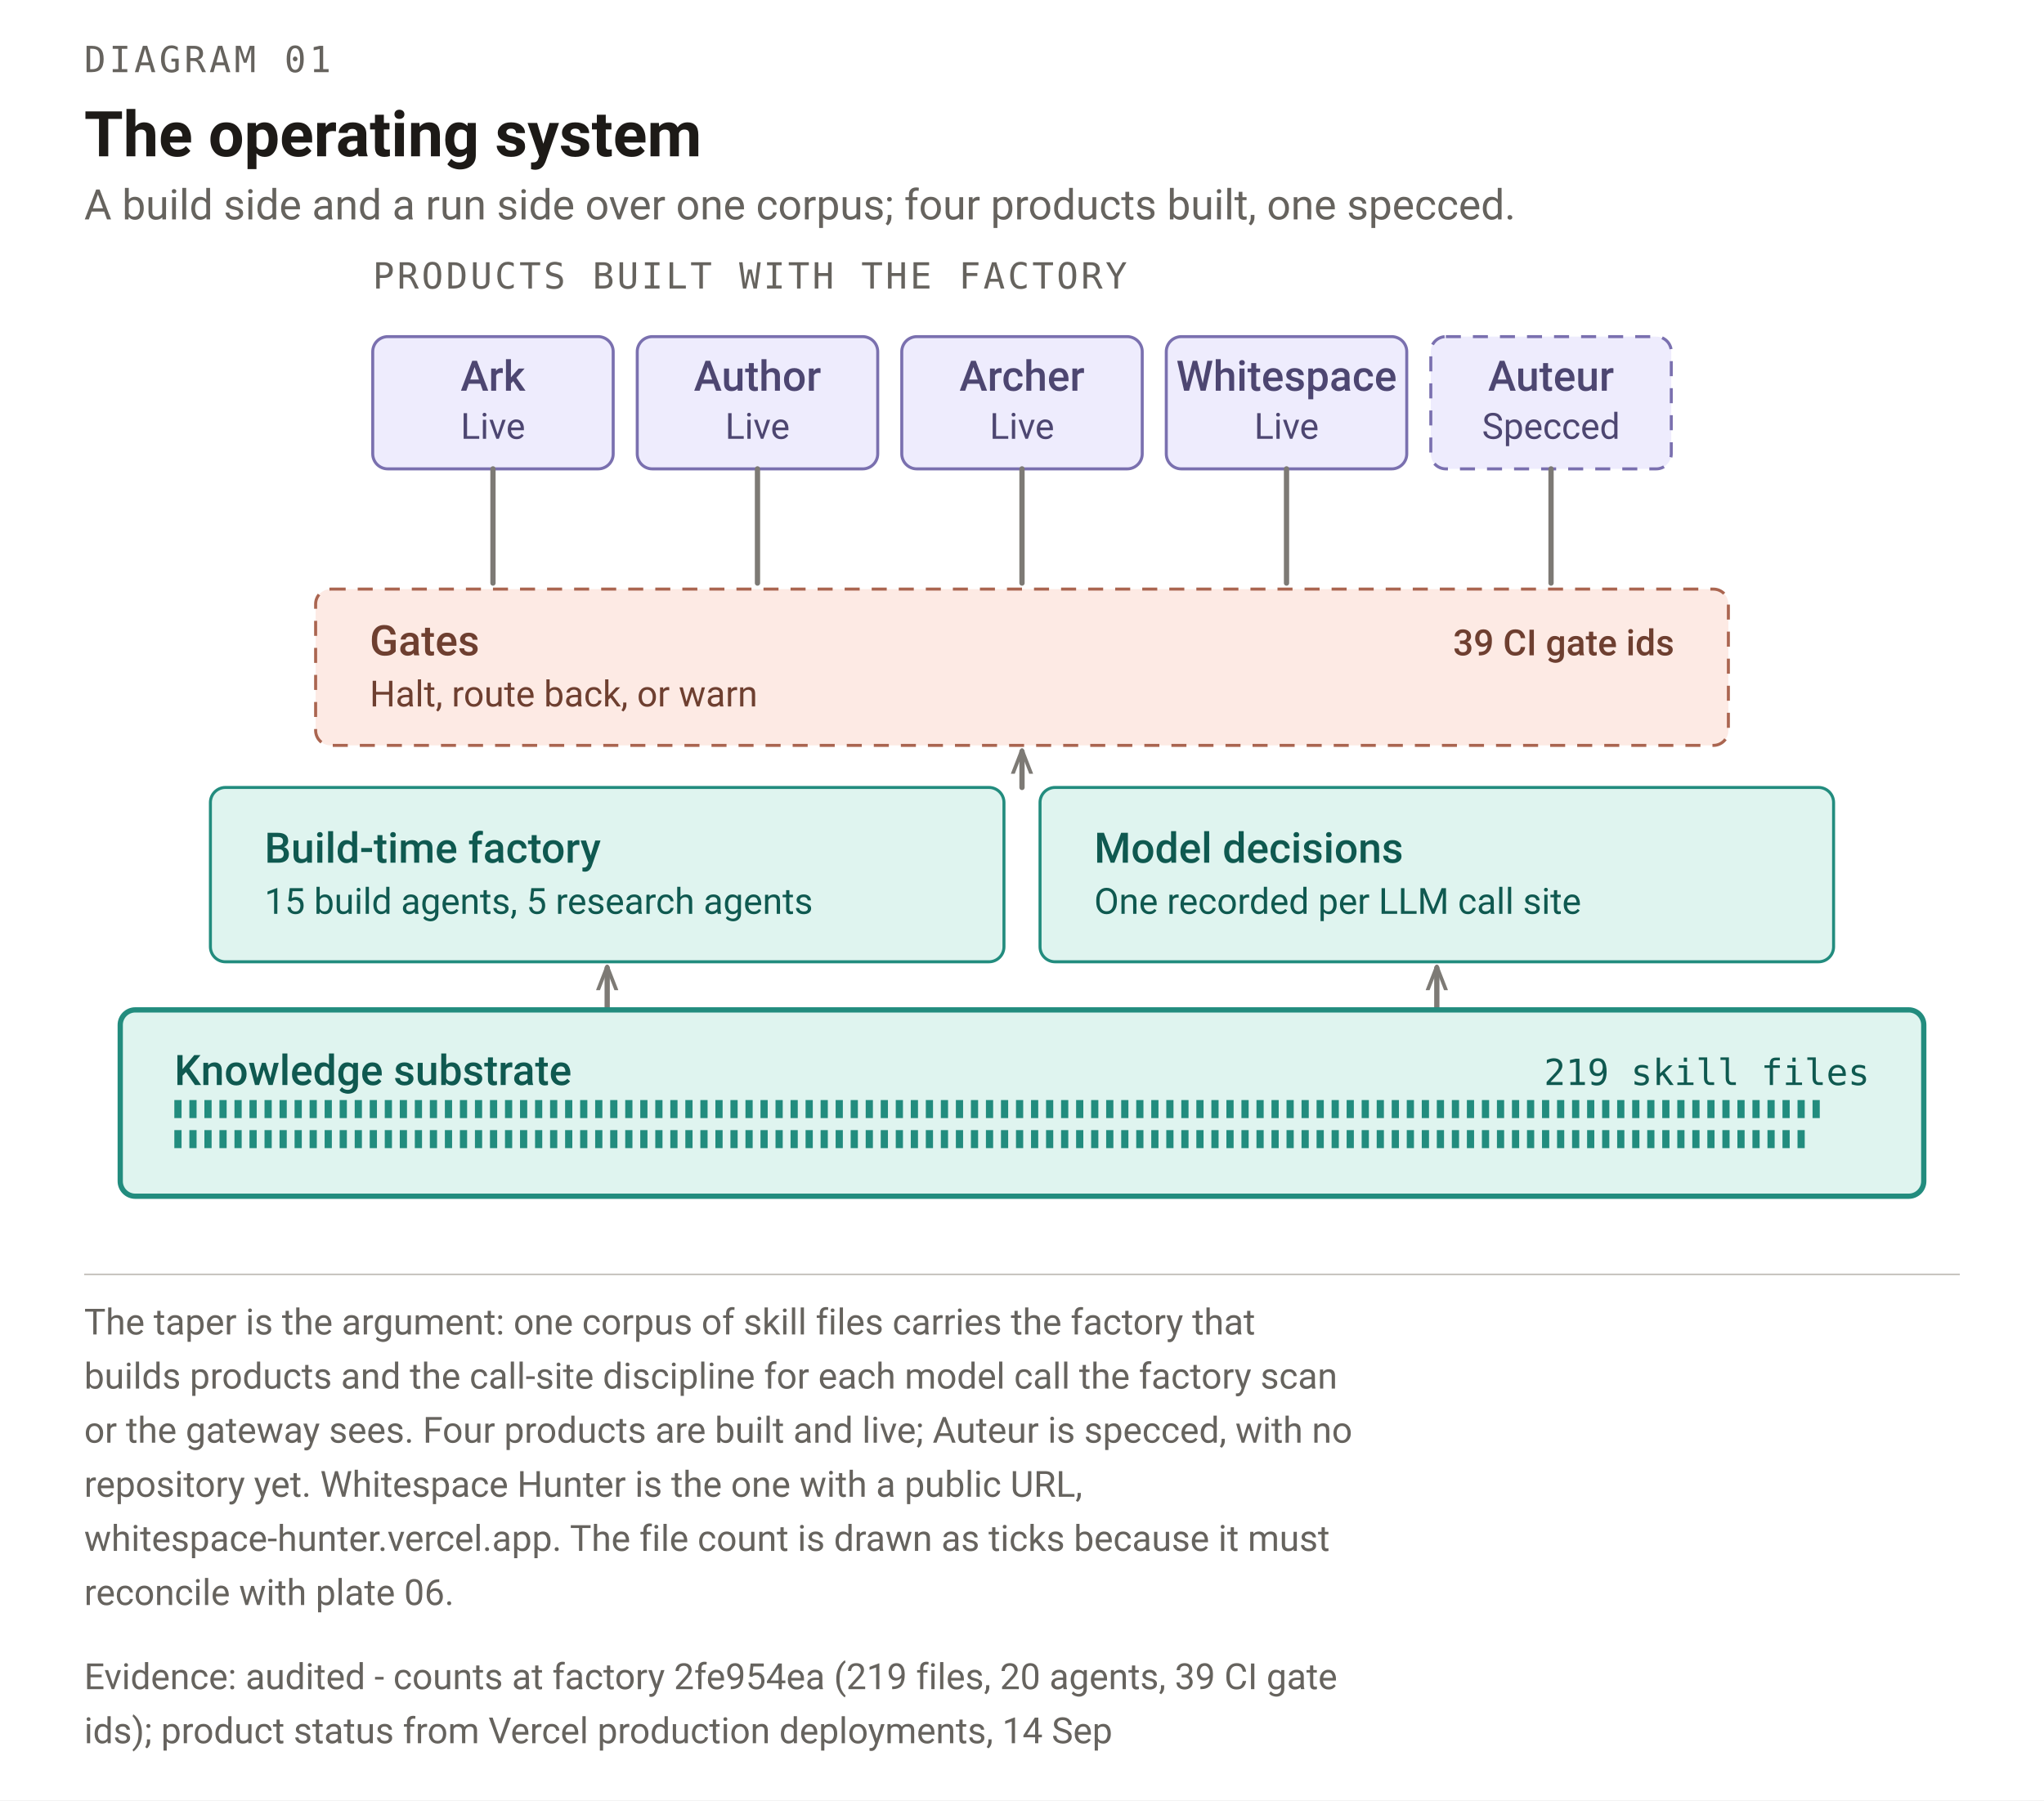
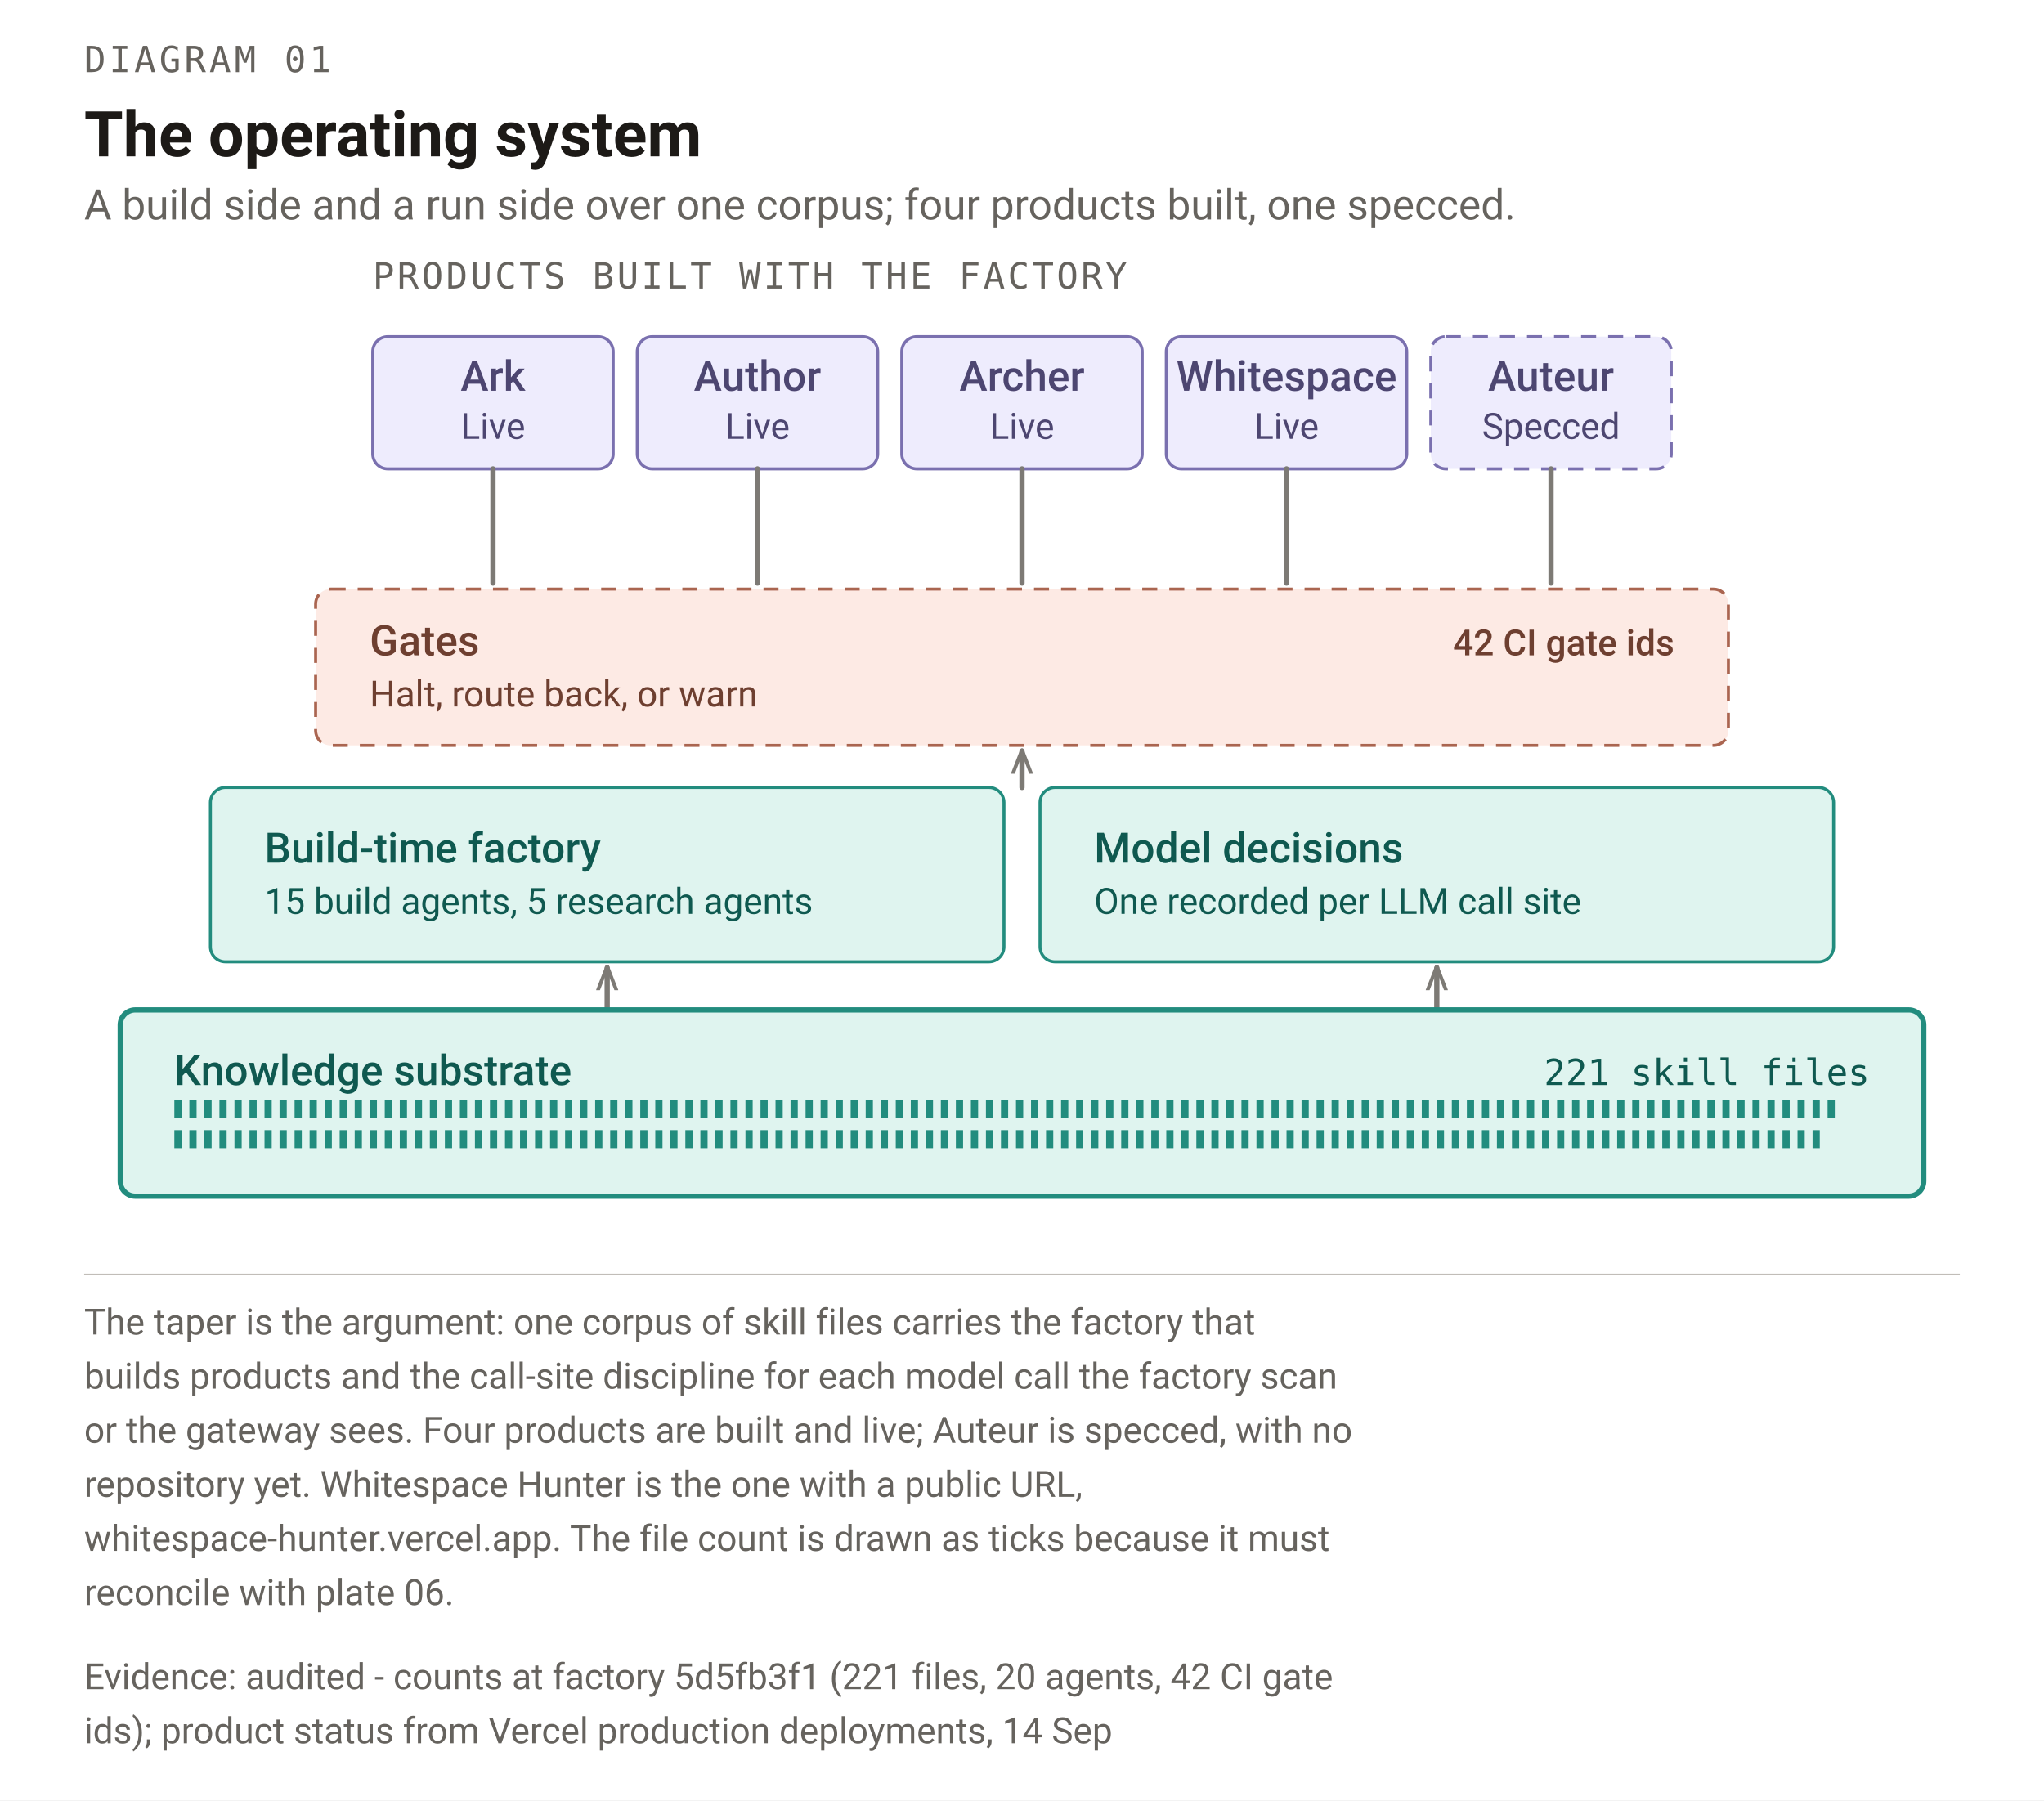
<svg xmlns="http://www.w3.org/2000/svg" viewBox="0 0 680 599" width="100%" role="img" aria-label="The operating system. A build side and a run side over one corpus; four products built, one specced.">
  <style>text{font-family:system-ui,-apple-system,'Segoe UI',Roboto,'Helvetica Neue',sans-serif}text.mono{font-family:ui-monospace,'SFMono-Regular','Cascadia Mono','Segoe UI Mono','DejaVu Sans Mono','Liberation Mono',monospace}.num{font-variant-numeric:tabular-nums}@media (prefers-color-scheme:dark){.teal-f{fill:#122925;stroke:#61c2b2}.teal-o{stroke:#61c2b2}.teal-t{fill:#bee8e0}.teal-m{fill:#61c2b2}.teal-h{stroke:#32a091}.purple-f{fill:#242232;stroke:#ada4e6}.purple-o{stroke:#ada4e6}.purple-t{fill:#dddafb}.purple-m{fill:#ada4e6}.purple-h{stroke:#8b81c5}.coral-f{fill:#311f19;stroke:#e39982}.coral-o{stroke:#e39982}.coral-t{fill:#fad5c9}.coral-m{fill:#e39982}.coral-h{stroke:#c0765f}.gray-f{fill:#262421;stroke:#b1ada8}.gray-o{stroke:#b1ada8}.gray-t{fill:#e1ddd8}.gray-m{fill:#b1ada8}.gray-h{stroke:#8f8b87}.surface{fill:#0d0b08}.ink{fill:#ebe7e2}.mute{fill:#dbd7d2}.rule{stroke:#5b5753}}[data-theme=dark] .teal-f{fill:#122925;stroke:#61c2b2}[data-theme=dark] .teal-o{stroke:#61c2b2}[data-theme=dark] .teal-t{fill:#bee8e0}[data-theme=dark] .teal-m{fill:#61c2b2}[data-theme=dark] .teal-h{stroke:#32a091}[data-theme=dark] .purple-f{fill:#242232;stroke:#ada4e6}[data-theme=dark] .purple-o{stroke:#ada4e6}[data-theme=dark] .purple-t{fill:#dddafb}[data-theme=dark] .purple-m{fill:#ada4e6}[data-theme=dark] .purple-h{stroke:#8b81c5}[data-theme=dark] .coral-f{fill:#311f19;stroke:#e39982}[data-theme=dark] .coral-o{stroke:#e39982}[data-theme=dark] .coral-t{fill:#fad5c9}[data-theme=dark] .coral-m{fill:#e39982}[data-theme=dark] .coral-h{stroke:#c0765f}[data-theme=dark] .gray-f{fill:#262421;stroke:#b1ada8}[data-theme=dark] .gray-o{stroke:#b1ada8}[data-theme=dark] .gray-t{fill:#e1ddd8}[data-theme=dark] .gray-m{fill:#b1ada8}[data-theme=dark] .gray-h{stroke:#8f8b87}[data-theme=dark] .surface{fill:#0d0b08}[data-theme=dark] .ink{fill:#ebe7e2}[data-theme=dark] .mute{fill:#dbd7d2}[data-theme=dark] .rule{stroke:#5b5753}[data-theme=light] .teal-f{fill:#dff4ef;stroke:#228c7e}[data-theme=light] .teal-o{stroke:#228c7e}[data-theme=light] .teal-t{fill:#0f5950}[data-theme=light] .teal-m{fill:#228c7e}[data-theme=light] .teal-h{stroke:#32a091}[data-theme=light] .purple-f{fill:#eeecfd;stroke:#7a70af}[data-theme=light] .purple-o{stroke:#7a70af}[data-theme=light] .purple-t{fill:#4d4671}[data-theme=light] .purple-m{fill:#7a70af}[data-theme=light] .purple-h{stroke:#8b81c5}[data-theme=light] .coral-f{fill:#fdeae4;stroke:#aa6550}[data-theme=light] .coral-o{stroke:#aa6550}[data-theme=light] .coral-t{fill:#6e3f30}[data-theme=light] .coral-m{fill:#aa6550}[data-theme=light] .coral-h{stroke:#c0765f}[data-theme=light] .gray-f{fill:#f2eee9;stroke:#7d7a75}[data-theme=light] .gray-o{stroke:#7d7a75}[data-theme=light] .gray-t{fill:#504c48}[data-theme=light] .gray-m{fill:#7d7a75}[data-theme=light] .gray-h{stroke:#8f8b87}[data-theme=light] .surface{fill:#ffffff}[data-theme=light] .ink{fill:#1d1a17}[data-theme=light] .mute{fill:#66635e}[data-theme=light] .rule{stroke:#c1bdb8}</style>
  <defs>
    <marker id="ar-teal" viewBox="0 0 10 10" refX="8.5" refY="5" markerWidth="5" markerHeight="5" orient="auto-start-reverse">
      <path d="M0,1.5 L9,5 L0,8.5" fill="none" stroke="#228c7e" stroke-width="1.4" stroke-linecap="round" stroke-linejoin="round" class="teal-o" />
    </marker>
    <marker id="ar-purple" viewBox="0 0 10 10" refX="8.5" refY="5" markerWidth="5" markerHeight="5" orient="auto-start-reverse">
      <path d="M0,1.5 L9,5 L0,8.5" fill="none" stroke="#7a70af" stroke-width="1.4" stroke-linecap="round" stroke-linejoin="round" class="purple-o" />
    </marker>
    <marker id="ar-coral" viewBox="0 0 10 10" refX="8.5" refY="5" markerWidth="5" markerHeight="5" orient="auto-start-reverse">
      <path d="M0,1.5 L9,5 L0,8.5" fill="none" stroke="#aa6550" stroke-width="1.4" stroke-linecap="round" stroke-linejoin="round" class="coral-o" />
    </marker>
    <marker id="ar-gray" viewBox="0 0 10 10" refX="8.5" refY="5" markerWidth="5" markerHeight="5" orient="auto-start-reverse">
      <path d="M0,1.5 L9,5 L0,8.5" fill="none" stroke="#7d7a75" stroke-width="1.4" stroke-linecap="round" stroke-linejoin="round" class="gray-o" />
    </marker>
  </defs>
  <rect x="0" y="0" width="680" height="599" fill="#ffffff" class="surface" />
  <text x="28" y="24" font-size="12" fill="#66635e" letter-spacing="1.1" class="mute mono">DIAGRAM 01</text>
  <text x="28" y="52" font-size="21" fill="#1d1a17" font-weight="600" class="ink">The operating system</text>
  <text x="28" y="73" font-size="14" fill="#66635e" class="mute">A build side and a run side over one corpus; four products built, one specced.</text>
  <text x="124" y="96" font-size="12" fill="#66635e" font-weight="500" letter-spacing="0.9" class="mute mono">PRODUCTS BUILT WITH THE FACTORY</text>
  <rect x="124" y="112" width="80" height="44" rx="5" fill="#eeecfd" stroke="#7a70af" stroke-width="1.0" class="purple-f" />
  <text x="164.0" y="130" font-size="14" fill="#4d4671" text-anchor="middle" font-weight="500" class="purple-t">Ark</text>
  <text x="164.0" y="146" font-size="12" fill="#4d4671" text-anchor="middle" class="purple-t">Live</text>
  <line x1="164.0" y1="156" x2="164.0" y2="194" stroke="#7d7a75" stroke-width="1.75" stroke-linecap="round" class="gray-o" />
  <rect x="212" y="112" width="80" height="44" rx="5" fill="#eeecfd" stroke="#7a70af" stroke-width="1.0" class="purple-f" />
  <text x="252.0" y="130" font-size="14" fill="#4d4671" text-anchor="middle" font-weight="500" class="purple-t">Author</text>
  <text x="252.0" y="146" font-size="12" fill="#4d4671" text-anchor="middle" class="purple-t">Live</text>
  <line x1="252.0" y1="156" x2="252.0" y2="194" stroke="#7d7a75" stroke-width="1.75" stroke-linecap="round" class="gray-o" />
  <rect x="300" y="112" width="80" height="44" rx="5" fill="#eeecfd" stroke="#7a70af" stroke-width="1.0" class="purple-f" />
  <text x="340.0" y="130" font-size="14" fill="#4d4671" text-anchor="middle" font-weight="500" class="purple-t">Archer</text>
  <text x="340.0" y="146" font-size="12" fill="#4d4671" text-anchor="middle" class="purple-t">Live</text>
  <line x1="340.0" y1="156" x2="340.0" y2="194" stroke="#7d7a75" stroke-width="1.75" stroke-linecap="round" class="gray-o" />
  <rect x="388" y="112" width="80" height="44" rx="5" fill="#eeecfd" stroke="#7a70af" stroke-width="1.0" class="purple-f" />
  <text x="428.0" y="130" font-size="14" fill="#4d4671" text-anchor="middle" font-weight="500" class="purple-t">Whitespace</text>
  <text x="428.0" y="146" font-size="12" fill="#4d4671" text-anchor="middle" class="purple-t">Live</text>
  <line x1="428.0" y1="156" x2="428.0" y2="194" stroke="#7d7a75" stroke-width="1.75" stroke-linecap="round" class="gray-o" />
  <rect x="476" y="112" width="80" height="44" rx="5" fill="#eeecfd" stroke="#7a70af" stroke-width="1.0" stroke-dasharray="5 4" class="purple-f" />
  <text x="516.0" y="130" font-size="14" fill="#4d4671" text-anchor="middle" font-weight="500" class="purple-t">Auteur</text>
  <text x="516.0" y="146" font-size="12" fill="#4d4671" text-anchor="middle" class="purple-t">Specced</text>
  <line x1="516.0" y1="156" x2="516.0" y2="194" stroke="#7d7a75" stroke-width="1.75" stroke-linecap="round" class="gray-o" />
  <rect x="105" y="196" width="470" height="52" rx="5" fill="#fdeae4" stroke="#aa6550" stroke-width="1.0" stroke-dasharray="5 4" class="coral-f" />
  <text x="123" y="218.04" font-size="14" fill="#6e3f30" font-weight="500" class="coral-t">Gates</text>
  <text x="123" y="235.04" font-size="12" fill="#6e3f30" class="coral-t">Halt, route back, or warn</text>
-   <text x="557" y="218.04" font-size="12" fill="#6e3f30" text-anchor="end" font-weight="500" class="coral-t">39 CI gate ids</text>
+   <text x="557" y="218.04" font-size="12" fill="#6e3f30" text-anchor="end" font-weight="500" class="coral-t">42 CI gate ids</text>
  <line x1="340" y1="262" x2="340" y2="250" stroke="#7d7a75" stroke-width="1.75" stroke-linecap="round" marker-end="url(#ar-gray)" class="gray-o" />
  <rect x="70" y="262" width="264" height="58" rx="5" fill="#dff4ef" stroke="#228c7e" stroke-width="1.0" class="teal-f" />
  <text x="88" y="287.04" font-size="14" fill="#0f5950" font-weight="500" class="teal-t">Build-time factory</text>
  <text x="88" y="304.04" font-size="12" fill="#0f5950" class="teal-t">15 build agents, 5 research agents</text>
  <rect x="346" y="262" width="264" height="58" rx="5" fill="#dff4ef" stroke="#228c7e" stroke-width="1.0" class="teal-f" />
  <text x="364" y="287.04" font-size="14" fill="#0f5950" font-weight="500" class="teal-t">Model decisions</text>
  <text x="364" y="304.04" font-size="12" fill="#0f5950" class="teal-t">One recorded per LLM call site</text>
  <line x1="202" y1="336" x2="202" y2="322" stroke="#7d7a75" stroke-width="1.75" stroke-linecap="round" marker-end="url(#ar-gray)" class="gray-o" />
  <line x1="478" y1="336" x2="478" y2="322" stroke="#7d7a75" stroke-width="1.75" stroke-linecap="round" marker-end="url(#ar-gray)" class="gray-o" />
  <rect x="40" y="336" width="600" height="62" rx="5" fill="#dff4ef" stroke="#228c7e" stroke-width="1.75" class="teal-f" />
  <text x="58" y="361" font-size="14" fill="#0f5950" font-weight="500" class="teal-t">Knowledge substrate</text>
-   <text x="622" y="361" font-size="12" fill="#0f5950" text-anchor="end" font-weight="500" class="teal-t mono">219 skill files</text>
+   <text x="622" y="361" font-size="12" fill="#0f5950" text-anchor="end" font-weight="500" class="teal-t mono">221 skill files</text>
  <rect x="58.0" y="366" width="2.4" height="6" rx="0" fill="#228c7e" class="teal-m" />
  <rect x="63.0" y="366" width="2.4" height="6" rx="0" fill="#228c7e" class="teal-m" />
  <rect x="68.0" y="366" width="2.4" height="6" rx="0" fill="#228c7e" class="teal-m" />
  <rect x="73.0" y="366" width="2.4" height="6" rx="0" fill="#228c7e" class="teal-m" />
  <rect x="78.0" y="366" width="2.4" height="6" rx="0" fill="#228c7e" class="teal-m" />
  <rect x="83.0" y="366" width="2.4" height="6" rx="0" fill="#228c7e" class="teal-m" />
  <rect x="88.0" y="366" width="2.4" height="6" rx="0" fill="#228c7e" class="teal-m" />
  <rect x="93.0" y="366" width="2.4" height="6" rx="0" fill="#228c7e" class="teal-m" />
  <rect x="98.0" y="366" width="2.4" height="6" rx="0" fill="#228c7e" class="teal-m" />
  <rect x="103.0" y="366" width="2.4" height="6" rx="0" fill="#228c7e" class="teal-m" />
  <rect x="108.0" y="366" width="2.4" height="6" rx="0" fill="#228c7e" class="teal-m" />
  <rect x="113.0" y="366" width="2.4" height="6" rx="0" fill="#228c7e" class="teal-m" />
  <rect x="118.0" y="366" width="2.4" height="6" rx="0" fill="#228c7e" class="teal-m" />
  <rect x="123.0" y="366" width="2.4" height="6" rx="0" fill="#228c7e" class="teal-m" />
  <rect x="128.0" y="366" width="2.4" height="6" rx="0" fill="#228c7e" class="teal-m" />
  <rect x="133.0" y="366" width="2.4" height="6" rx="0" fill="#228c7e" class="teal-m" />
  <rect x="138.0" y="366" width="2.4" height="6" rx="0" fill="#228c7e" class="teal-m" />
  <rect x="143.0" y="366" width="2.4" height="6" rx="0" fill="#228c7e" class="teal-m" />
  <rect x="148.0" y="366" width="2.4" height="6" rx="0" fill="#228c7e" class="teal-m" />
  <rect x="153.0" y="366" width="2.4" height="6" rx="0" fill="#228c7e" class="teal-m" />
  <rect x="158.0" y="366" width="2.4" height="6" rx="0" fill="#228c7e" class="teal-m" />
  <rect x="163.0" y="366" width="2.4" height="6" rx="0" fill="#228c7e" class="teal-m" />
  <rect x="168.0" y="366" width="2.4" height="6" rx="0" fill="#228c7e" class="teal-m" />
  <rect x="173.0" y="366" width="2.4" height="6" rx="0" fill="#228c7e" class="teal-m" />
  <rect x="178.0" y="366" width="2.4" height="6" rx="0" fill="#228c7e" class="teal-m" />
  <rect x="183.0" y="366" width="2.4" height="6" rx="0" fill="#228c7e" class="teal-m" />
  <rect x="188.0" y="366" width="2.4" height="6" rx="0" fill="#228c7e" class="teal-m" />
  <rect x="193.0" y="366" width="2.4" height="6" rx="0" fill="#228c7e" class="teal-m" />
  <rect x="198.0" y="366" width="2.4" height="6" rx="0" fill="#228c7e" class="teal-m" />
  <rect x="203.0" y="366" width="2.4" height="6" rx="0" fill="#228c7e" class="teal-m" />
  <rect x="208.0" y="366" width="2.4" height="6" rx="0" fill="#228c7e" class="teal-m" />
  <rect x="213.0" y="366" width="2.4" height="6" rx="0" fill="#228c7e" class="teal-m" />
  <rect x="218.0" y="366" width="2.4" height="6" rx="0" fill="#228c7e" class="teal-m" />
  <rect x="223.0" y="366" width="2.4" height="6" rx="0" fill="#228c7e" class="teal-m" />
  <rect x="228.0" y="366" width="2.4" height="6" rx="0" fill="#228c7e" class="teal-m" />
  <rect x="233.0" y="366" width="2.4" height="6" rx="0" fill="#228c7e" class="teal-m" />
  <rect x="238.0" y="366" width="2.4" height="6" rx="0" fill="#228c7e" class="teal-m" />
  <rect x="243.0" y="366" width="2.4" height="6" rx="0" fill="#228c7e" class="teal-m" />
  <rect x="248.0" y="366" width="2.4" height="6" rx="0" fill="#228c7e" class="teal-m" />
  <rect x="253.0" y="366" width="2.4" height="6" rx="0" fill="#228c7e" class="teal-m" />
  <rect x="258.0" y="366" width="2.4" height="6" rx="0" fill="#228c7e" class="teal-m" />
  <rect x="263.0" y="366" width="2.4" height="6" rx="0" fill="#228c7e" class="teal-m" />
  <rect x="268.0" y="366" width="2.4" height="6" rx="0" fill="#228c7e" class="teal-m" />
  <rect x="273.0" y="366" width="2.4" height="6" rx="0" fill="#228c7e" class="teal-m" />
  <rect x="278.0" y="366" width="2.4" height="6" rx="0" fill="#228c7e" class="teal-m" />
  <rect x="283.0" y="366" width="2.4" height="6" rx="0" fill="#228c7e" class="teal-m" />
  <rect x="288.0" y="366" width="2.4" height="6" rx="0" fill="#228c7e" class="teal-m" />
  <rect x="293.0" y="366" width="2.4" height="6" rx="0" fill="#228c7e" class="teal-m" />
  <rect x="298.0" y="366" width="2.4" height="6" rx="0" fill="#228c7e" class="teal-m" />
  <rect x="303.0" y="366" width="2.4" height="6" rx="0" fill="#228c7e" class="teal-m" />
  <rect x="308.0" y="366" width="2.4" height="6" rx="0" fill="#228c7e" class="teal-m" />
  <rect x="313.0" y="366" width="2.4" height="6" rx="0" fill="#228c7e" class="teal-m" />
  <rect x="318.0" y="366" width="2.4" height="6" rx="0" fill="#228c7e" class="teal-m" />
  <rect x="323.0" y="366" width="2.4" height="6" rx="0" fill="#228c7e" class="teal-m" />
  <rect x="328.0" y="366" width="2.4" height="6" rx="0" fill="#228c7e" class="teal-m" />
  <rect x="333.0" y="366" width="2.4" height="6" rx="0" fill="#228c7e" class="teal-m" />
  <rect x="338.0" y="366" width="2.4" height="6" rx="0" fill="#228c7e" class="teal-m" />
  <rect x="343.0" y="366" width="2.4" height="6" rx="0" fill="#228c7e" class="teal-m" />
  <rect x="348.0" y="366" width="2.4" height="6" rx="0" fill="#228c7e" class="teal-m" />
  <rect x="353.0" y="366" width="2.4" height="6" rx="0" fill="#228c7e" class="teal-m" />
  <rect x="358.0" y="366" width="2.4" height="6" rx="0" fill="#228c7e" class="teal-m" />
  <rect x="363.0" y="366" width="2.4" height="6" rx="0" fill="#228c7e" class="teal-m" />
  <rect x="368.0" y="366" width="2.4" height="6" rx="0" fill="#228c7e" class="teal-m" />
  <rect x="373.0" y="366" width="2.4" height="6" rx="0" fill="#228c7e" class="teal-m" />
  <rect x="378.0" y="366" width="2.4" height="6" rx="0" fill="#228c7e" class="teal-m" />
  <rect x="383.0" y="366" width="2.4" height="6" rx="0" fill="#228c7e" class="teal-m" />
  <rect x="388.0" y="366" width="2.4" height="6" rx="0" fill="#228c7e" class="teal-m" />
  <rect x="393.0" y="366" width="2.4" height="6" rx="0" fill="#228c7e" class="teal-m" />
  <rect x="398.0" y="366" width="2.4" height="6" rx="0" fill="#228c7e" class="teal-m" />
  <rect x="403.0" y="366" width="2.4" height="6" rx="0" fill="#228c7e" class="teal-m" />
  <rect x="408.0" y="366" width="2.4" height="6" rx="0" fill="#228c7e" class="teal-m" />
  <rect x="413.0" y="366" width="2.4" height="6" rx="0" fill="#228c7e" class="teal-m" />
  <rect x="418.0" y="366" width="2.4" height="6" rx="0" fill="#228c7e" class="teal-m" />
  <rect x="423.0" y="366" width="2.4" height="6" rx="0" fill="#228c7e" class="teal-m" />
  <rect x="428.0" y="366" width="2.4" height="6" rx="0" fill="#228c7e" class="teal-m" />
  <rect x="433.0" y="366" width="2.4" height="6" rx="0" fill="#228c7e" class="teal-m" />
  <rect x="438.0" y="366" width="2.4" height="6" rx="0" fill="#228c7e" class="teal-m" />
  <rect x="443.0" y="366" width="2.4" height="6" rx="0" fill="#228c7e" class="teal-m" />
  <rect x="448.0" y="366" width="2.4" height="6" rx="0" fill="#228c7e" class="teal-m" />
  <rect x="453.0" y="366" width="2.4" height="6" rx="0" fill="#228c7e" class="teal-m" />
  <rect x="458.0" y="366" width="2.4" height="6" rx="0" fill="#228c7e" class="teal-m" />
  <rect x="463.0" y="366" width="2.4" height="6" rx="0" fill="#228c7e" class="teal-m" />
  <rect x="468.0" y="366" width="2.4" height="6" rx="0" fill="#228c7e" class="teal-m" />
  <rect x="473.0" y="366" width="2.4" height="6" rx="0" fill="#228c7e" class="teal-m" />
  <rect x="478.0" y="366" width="2.4" height="6" rx="0" fill="#228c7e" class="teal-m" />
  <rect x="483.0" y="366" width="2.4" height="6" rx="0" fill="#228c7e" class="teal-m" />
  <rect x="488.0" y="366" width="2.4" height="6" rx="0" fill="#228c7e" class="teal-m" />
  <rect x="493.0" y="366" width="2.4" height="6" rx="0" fill="#228c7e" class="teal-m" />
  <rect x="498.0" y="366" width="2.4" height="6" rx="0" fill="#228c7e" class="teal-m" />
  <rect x="503.0" y="366" width="2.4" height="6" rx="0" fill="#228c7e" class="teal-m" />
  <rect x="508.0" y="366" width="2.4" height="6" rx="0" fill="#228c7e" class="teal-m" />
  <rect x="513.0" y="366" width="2.4" height="6" rx="0" fill="#228c7e" class="teal-m" />
  <rect x="518.0" y="366" width="2.4" height="6" rx="0" fill="#228c7e" class="teal-m" />
  <rect x="523.0" y="366" width="2.4" height="6" rx="0" fill="#228c7e" class="teal-m" />
  <rect x="528.0" y="366" width="2.4" height="6" rx="0" fill="#228c7e" class="teal-m" />
  <rect x="533.0" y="366" width="2.4" height="6" rx="0" fill="#228c7e" class="teal-m" />
  <rect x="538.0" y="366" width="2.4" height="6" rx="0" fill="#228c7e" class="teal-m" />
  <rect x="543.0" y="366" width="2.4" height="6" rx="0" fill="#228c7e" class="teal-m" />
  <rect x="548.0" y="366" width="2.4" height="6" rx="0" fill="#228c7e" class="teal-m" />
  <rect x="553.0" y="366" width="2.4" height="6" rx="0" fill="#228c7e" class="teal-m" />
  <rect x="558.0" y="366" width="2.4" height="6" rx="0" fill="#228c7e" class="teal-m" />
  <rect x="563.0" y="366" width="2.4" height="6" rx="0" fill="#228c7e" class="teal-m" />
  <rect x="568.0" y="366" width="2.4" height="6" rx="0" fill="#228c7e" class="teal-m" />
  <rect x="573.0" y="366" width="2.4" height="6" rx="0" fill="#228c7e" class="teal-m" />
  <rect x="578.0" y="366" width="2.4" height="6" rx="0" fill="#228c7e" class="teal-m" />
  <rect x="583.0" y="366" width="2.4" height="6" rx="0" fill="#228c7e" class="teal-m" />
  <rect x="588.0" y="366" width="2.4" height="6" rx="0" fill="#228c7e" class="teal-m" />
  <rect x="593.0" y="366" width="2.4" height="6" rx="0" fill="#228c7e" class="teal-m" />
  <rect x="598.0" y="366" width="2.4" height="6" rx="0" fill="#228c7e" class="teal-m" />
  <rect x="603.0" y="366" width="2.4" height="6" rx="0" fill="#228c7e" class="teal-m" />
+   <rect x="608.0" y="366" width="2.4" height="6" rx="0" fill="#228c7e" class="teal-m" />
  <rect x="58.0" y="376" width="2.4" height="6" rx="0" fill="#228c7e" class="teal-m" />
  <rect x="63.0" y="376" width="2.4" height="6" rx="0" fill="#228c7e" class="teal-m" />
  <rect x="68.0" y="376" width="2.4" height="6" rx="0" fill="#228c7e" class="teal-m" />
  <rect x="73.0" y="376" width="2.4" height="6" rx="0" fill="#228c7e" class="teal-m" />
  <rect x="78.0" y="376" width="2.4" height="6" rx="0" fill="#228c7e" class="teal-m" />
  <rect x="83.0" y="376" width="2.4" height="6" rx="0" fill="#228c7e" class="teal-m" />
  <rect x="88.0" y="376" width="2.4" height="6" rx="0" fill="#228c7e" class="teal-m" />
  <rect x="93.0" y="376" width="2.4" height="6" rx="0" fill="#228c7e" class="teal-m" />
  <rect x="98.0" y="376" width="2.4" height="6" rx="0" fill="#228c7e" class="teal-m" />
  <rect x="103.0" y="376" width="2.4" height="6" rx="0" fill="#228c7e" class="teal-m" />
  <rect x="108.0" y="376" width="2.4" height="6" rx="0" fill="#228c7e" class="teal-m" />
  <rect x="113.0" y="376" width="2.4" height="6" rx="0" fill="#228c7e" class="teal-m" />
  <rect x="118.0" y="376" width="2.4" height="6" rx="0" fill="#228c7e" class="teal-m" />
  <rect x="123.0" y="376" width="2.4" height="6" rx="0" fill="#228c7e" class="teal-m" />
  <rect x="128.0" y="376" width="2.4" height="6" rx="0" fill="#228c7e" class="teal-m" />
  <rect x="133.0" y="376" width="2.4" height="6" rx="0" fill="#228c7e" class="teal-m" />
  <rect x="138.0" y="376" width="2.4" height="6" rx="0" fill="#228c7e" class="teal-m" />
  <rect x="143.0" y="376" width="2.4" height="6" rx="0" fill="#228c7e" class="teal-m" />
  <rect x="148.0" y="376" width="2.4" height="6" rx="0" fill="#228c7e" class="teal-m" />
  <rect x="153.0" y="376" width="2.4" height="6" rx="0" fill="#228c7e" class="teal-m" />
  <rect x="158.0" y="376" width="2.4" height="6" rx="0" fill="#228c7e" class="teal-m" />
  <rect x="163.0" y="376" width="2.4" height="6" rx="0" fill="#228c7e" class="teal-m" />
  <rect x="168.0" y="376" width="2.4" height="6" rx="0" fill="#228c7e" class="teal-m" />
  <rect x="173.0" y="376" width="2.4" height="6" rx="0" fill="#228c7e" class="teal-m" />
  <rect x="178.0" y="376" width="2.4" height="6" rx="0" fill="#228c7e" class="teal-m" />
  <rect x="183.0" y="376" width="2.4" height="6" rx="0" fill="#228c7e" class="teal-m" />
  <rect x="188.0" y="376" width="2.4" height="6" rx="0" fill="#228c7e" class="teal-m" />
  <rect x="193.0" y="376" width="2.4" height="6" rx="0" fill="#228c7e" class="teal-m" />
  <rect x="198.0" y="376" width="2.4" height="6" rx="0" fill="#228c7e" class="teal-m" />
  <rect x="203.0" y="376" width="2.4" height="6" rx="0" fill="#228c7e" class="teal-m" />
  <rect x="208.0" y="376" width="2.4" height="6" rx="0" fill="#228c7e" class="teal-m" />
  <rect x="213.0" y="376" width="2.4" height="6" rx="0" fill="#228c7e" class="teal-m" />
  <rect x="218.0" y="376" width="2.4" height="6" rx="0" fill="#228c7e" class="teal-m" />
  <rect x="223.0" y="376" width="2.4" height="6" rx="0" fill="#228c7e" class="teal-m" />
  <rect x="228.0" y="376" width="2.4" height="6" rx="0" fill="#228c7e" class="teal-m" />
  <rect x="233.0" y="376" width="2.4" height="6" rx="0" fill="#228c7e" class="teal-m" />
  <rect x="238.0" y="376" width="2.4" height="6" rx="0" fill="#228c7e" class="teal-m" />
  <rect x="243.0" y="376" width="2.4" height="6" rx="0" fill="#228c7e" class="teal-m" />
  <rect x="248.0" y="376" width="2.4" height="6" rx="0" fill="#228c7e" class="teal-m" />
  <rect x="253.0" y="376" width="2.4" height="6" rx="0" fill="#228c7e" class="teal-m" />
  <rect x="258.0" y="376" width="2.4" height="6" rx="0" fill="#228c7e" class="teal-m" />
  <rect x="263.0" y="376" width="2.4" height="6" rx="0" fill="#228c7e" class="teal-m" />
  <rect x="268.0" y="376" width="2.4" height="6" rx="0" fill="#228c7e" class="teal-m" />
  <rect x="273.0" y="376" width="2.4" height="6" rx="0" fill="#228c7e" class="teal-m" />
  <rect x="278.0" y="376" width="2.4" height="6" rx="0" fill="#228c7e" class="teal-m" />
  <rect x="283.0" y="376" width="2.4" height="6" rx="0" fill="#228c7e" class="teal-m" />
  <rect x="288.0" y="376" width="2.4" height="6" rx="0" fill="#228c7e" class="teal-m" />
  <rect x="293.0" y="376" width="2.4" height="6" rx="0" fill="#228c7e" class="teal-m" />
  <rect x="298.0" y="376" width="2.4" height="6" rx="0" fill="#228c7e" class="teal-m" />
  <rect x="303.0" y="376" width="2.4" height="6" rx="0" fill="#228c7e" class="teal-m" />
  <rect x="308.0" y="376" width="2.4" height="6" rx="0" fill="#228c7e" class="teal-m" />
  <rect x="313.0" y="376" width="2.4" height="6" rx="0" fill="#228c7e" class="teal-m" />
  <rect x="318.0" y="376" width="2.4" height="6" rx="0" fill="#228c7e" class="teal-m" />
  <rect x="323.0" y="376" width="2.4" height="6" rx="0" fill="#228c7e" class="teal-m" />
  <rect x="328.0" y="376" width="2.4" height="6" rx="0" fill="#228c7e" class="teal-m" />
  <rect x="333.0" y="376" width="2.4" height="6" rx="0" fill="#228c7e" class="teal-m" />
  <rect x="338.0" y="376" width="2.4" height="6" rx="0" fill="#228c7e" class="teal-m" />
  <rect x="343.0" y="376" width="2.4" height="6" rx="0" fill="#228c7e" class="teal-m" />
  <rect x="348.0" y="376" width="2.4" height="6" rx="0" fill="#228c7e" class="teal-m" />
  <rect x="353.0" y="376" width="2.4" height="6" rx="0" fill="#228c7e" class="teal-m" />
  <rect x="358.0" y="376" width="2.4" height="6" rx="0" fill="#228c7e" class="teal-m" />
  <rect x="363.0" y="376" width="2.4" height="6" rx="0" fill="#228c7e" class="teal-m" />
  <rect x="368.0" y="376" width="2.4" height="6" rx="0" fill="#228c7e" class="teal-m" />
  <rect x="373.0" y="376" width="2.4" height="6" rx="0" fill="#228c7e" class="teal-m" />
  <rect x="378.0" y="376" width="2.4" height="6" rx="0" fill="#228c7e" class="teal-m" />
  <rect x="383.0" y="376" width="2.4" height="6" rx="0" fill="#228c7e" class="teal-m" />
  <rect x="388.0" y="376" width="2.4" height="6" rx="0" fill="#228c7e" class="teal-m" />
  <rect x="393.0" y="376" width="2.4" height="6" rx="0" fill="#228c7e" class="teal-m" />
  <rect x="398.0" y="376" width="2.4" height="6" rx="0" fill="#228c7e" class="teal-m" />
  <rect x="403.0" y="376" width="2.4" height="6" rx="0" fill="#228c7e" class="teal-m" />
  <rect x="408.0" y="376" width="2.4" height="6" rx="0" fill="#228c7e" class="teal-m" />
  <rect x="413.0" y="376" width="2.4" height="6" rx="0" fill="#228c7e" class="teal-m" />
  <rect x="418.0" y="376" width="2.4" height="6" rx="0" fill="#228c7e" class="teal-m" />
  <rect x="423.0" y="376" width="2.4" height="6" rx="0" fill="#228c7e" class="teal-m" />
  <rect x="428.0" y="376" width="2.4" height="6" rx="0" fill="#228c7e" class="teal-m" />
  <rect x="433.0" y="376" width="2.4" height="6" rx="0" fill="#228c7e" class="teal-m" />
  <rect x="438.0" y="376" width="2.4" height="6" rx="0" fill="#228c7e" class="teal-m" />
  <rect x="443.0" y="376" width="2.4" height="6" rx="0" fill="#228c7e" class="teal-m" />
  <rect x="448.0" y="376" width="2.4" height="6" rx="0" fill="#228c7e" class="teal-m" />
  <rect x="453.0" y="376" width="2.4" height="6" rx="0" fill="#228c7e" class="teal-m" />
  <rect x="458.0" y="376" width="2.4" height="6" rx="0" fill="#228c7e" class="teal-m" />
  <rect x="463.0" y="376" width="2.4" height="6" rx="0" fill="#228c7e" class="teal-m" />
  <rect x="468.0" y="376" width="2.4" height="6" rx="0" fill="#228c7e" class="teal-m" />
  <rect x="473.0" y="376" width="2.4" height="6" rx="0" fill="#228c7e" class="teal-m" />
  <rect x="478.0" y="376" width="2.4" height="6" rx="0" fill="#228c7e" class="teal-m" />
  <rect x="483.0" y="376" width="2.4" height="6" rx="0" fill="#228c7e" class="teal-m" />
  <rect x="488.0" y="376" width="2.4" height="6" rx="0" fill="#228c7e" class="teal-m" />
  <rect x="493.0" y="376" width="2.4" height="6" rx="0" fill="#228c7e" class="teal-m" />
  <rect x="498.0" y="376" width="2.4" height="6" rx="0" fill="#228c7e" class="teal-m" />
  <rect x="503.0" y="376" width="2.4" height="6" rx="0" fill="#228c7e" class="teal-m" />
  <rect x="508.0" y="376" width="2.4" height="6" rx="0" fill="#228c7e" class="teal-m" />
  <rect x="513.0" y="376" width="2.4" height="6" rx="0" fill="#228c7e" class="teal-m" />
  <rect x="518.0" y="376" width="2.4" height="6" rx="0" fill="#228c7e" class="teal-m" />
  <rect x="523.0" y="376" width="2.4" height="6" rx="0" fill="#228c7e" class="teal-m" />
  <rect x="528.0" y="376" width="2.4" height="6" rx="0" fill="#228c7e" class="teal-m" />
  <rect x="533.0" y="376" width="2.4" height="6" rx="0" fill="#228c7e" class="teal-m" />
  <rect x="538.0" y="376" width="2.4" height="6" rx="0" fill="#228c7e" class="teal-m" />
  <rect x="543.0" y="376" width="2.4" height="6" rx="0" fill="#228c7e" class="teal-m" />
  <rect x="548.0" y="376" width="2.4" height="6" rx="0" fill="#228c7e" class="teal-m" />
  <rect x="553.0" y="376" width="2.4" height="6" rx="0" fill="#228c7e" class="teal-m" />
  <rect x="558.0" y="376" width="2.4" height="6" rx="0" fill="#228c7e" class="teal-m" />
  <rect x="563.0" y="376" width="2.4" height="6" rx="0" fill="#228c7e" class="teal-m" />
  <rect x="568.0" y="376" width="2.4" height="6" rx="0" fill="#228c7e" class="teal-m" />
  <rect x="573.0" y="376" width="2.4" height="6" rx="0" fill="#228c7e" class="teal-m" />
  <rect x="578.0" y="376" width="2.4" height="6" rx="0" fill="#228c7e" class="teal-m" />
  <rect x="583.0" y="376" width="2.4" height="6" rx="0" fill="#228c7e" class="teal-m" />
  <rect x="588.0" y="376" width="2.4" height="6" rx="0" fill="#228c7e" class="teal-m" />
  <rect x="593.0" y="376" width="2.4" height="6" rx="0" fill="#228c7e" class="teal-m" />
  <rect x="598.0" y="376" width="2.4" height="6" rx="0" fill="#228c7e" class="teal-m" />
+   <rect x="603.0" y="376" width="2.4" height="6" rx="0" fill="#228c7e" class="teal-m" />
  <line x1="28" y1="424" x2="652" y2="424" stroke="#c1bdb8" stroke-width="0.5" class="rule" />
  <text x="28" y="444" font-size="12" fill="#66635e" class="mute">The taper is the argument: one corpus of skill files carries the factory that</text>
  <text x="28" y="462" font-size="12" fill="#66635e" class="mute">builds products and the call-site discipline for each model call the factory scan</text>
  <text x="28" y="480" font-size="12" fill="#66635e" class="mute">or the gateway sees. Four products are built and live; Auteur is specced, with no</text>
  <text x="28" y="498" font-size="12" fill="#66635e" class="mute">repository yet. Whitespace Hunter is the one with a public URL,</text>
  <text x="28" y="516" font-size="12" fill="#66635e" class="mute">whitespace-hunter.vercel.app. The file count is drawn as ticks because it must</text>
  <text x="28" y="534" font-size="12" fill="#66635e" class="mute">reconcile with plate 06.</text>
-   <text x="28" y="562" font-size="12" fill="#66635e" class="mute">Evidence: audited - counts at factory 2fe954ea (219 files, 20 agents, 39 CI gate</text>
+   <text x="28" y="562" font-size="12" fill="#66635e" class="mute">Evidence: audited - counts at factory 5d5fb3f1 (221 files, 20 agents, 42 CI gate</text>
  <text x="28" y="580" font-size="12" fill="#66635e" class="mute">ids); product status from Vercel production deployments, 14 Sep</text>
</svg>
